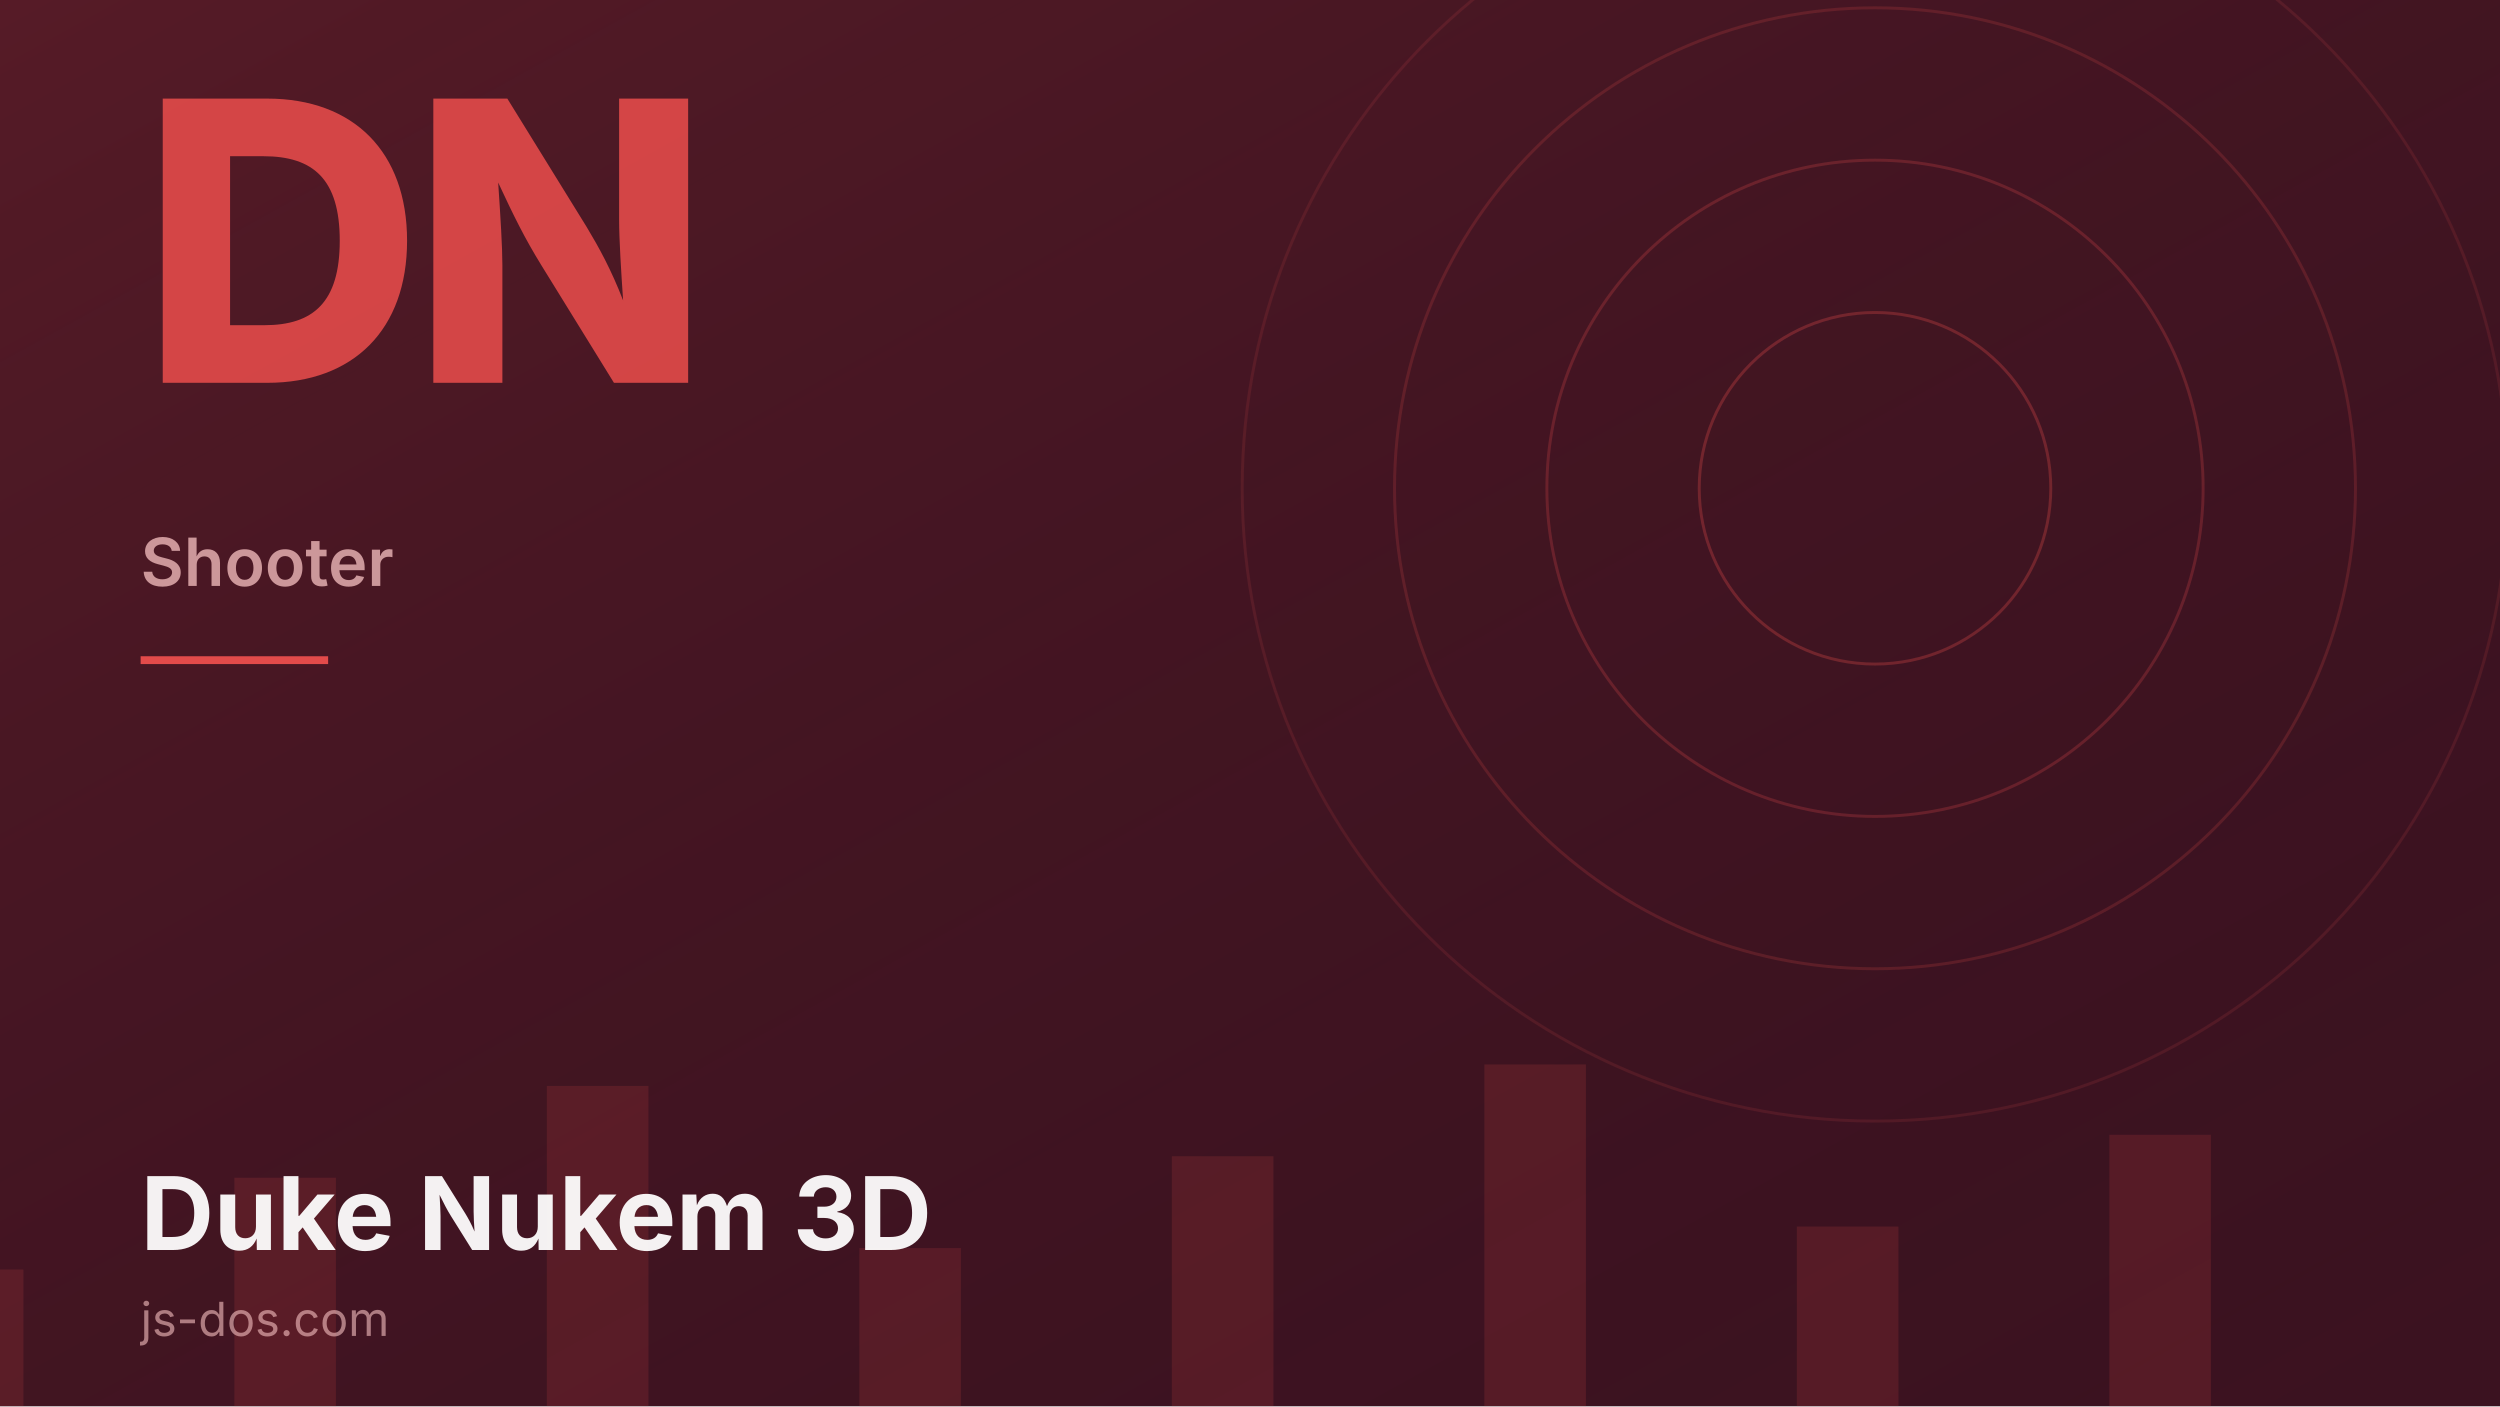
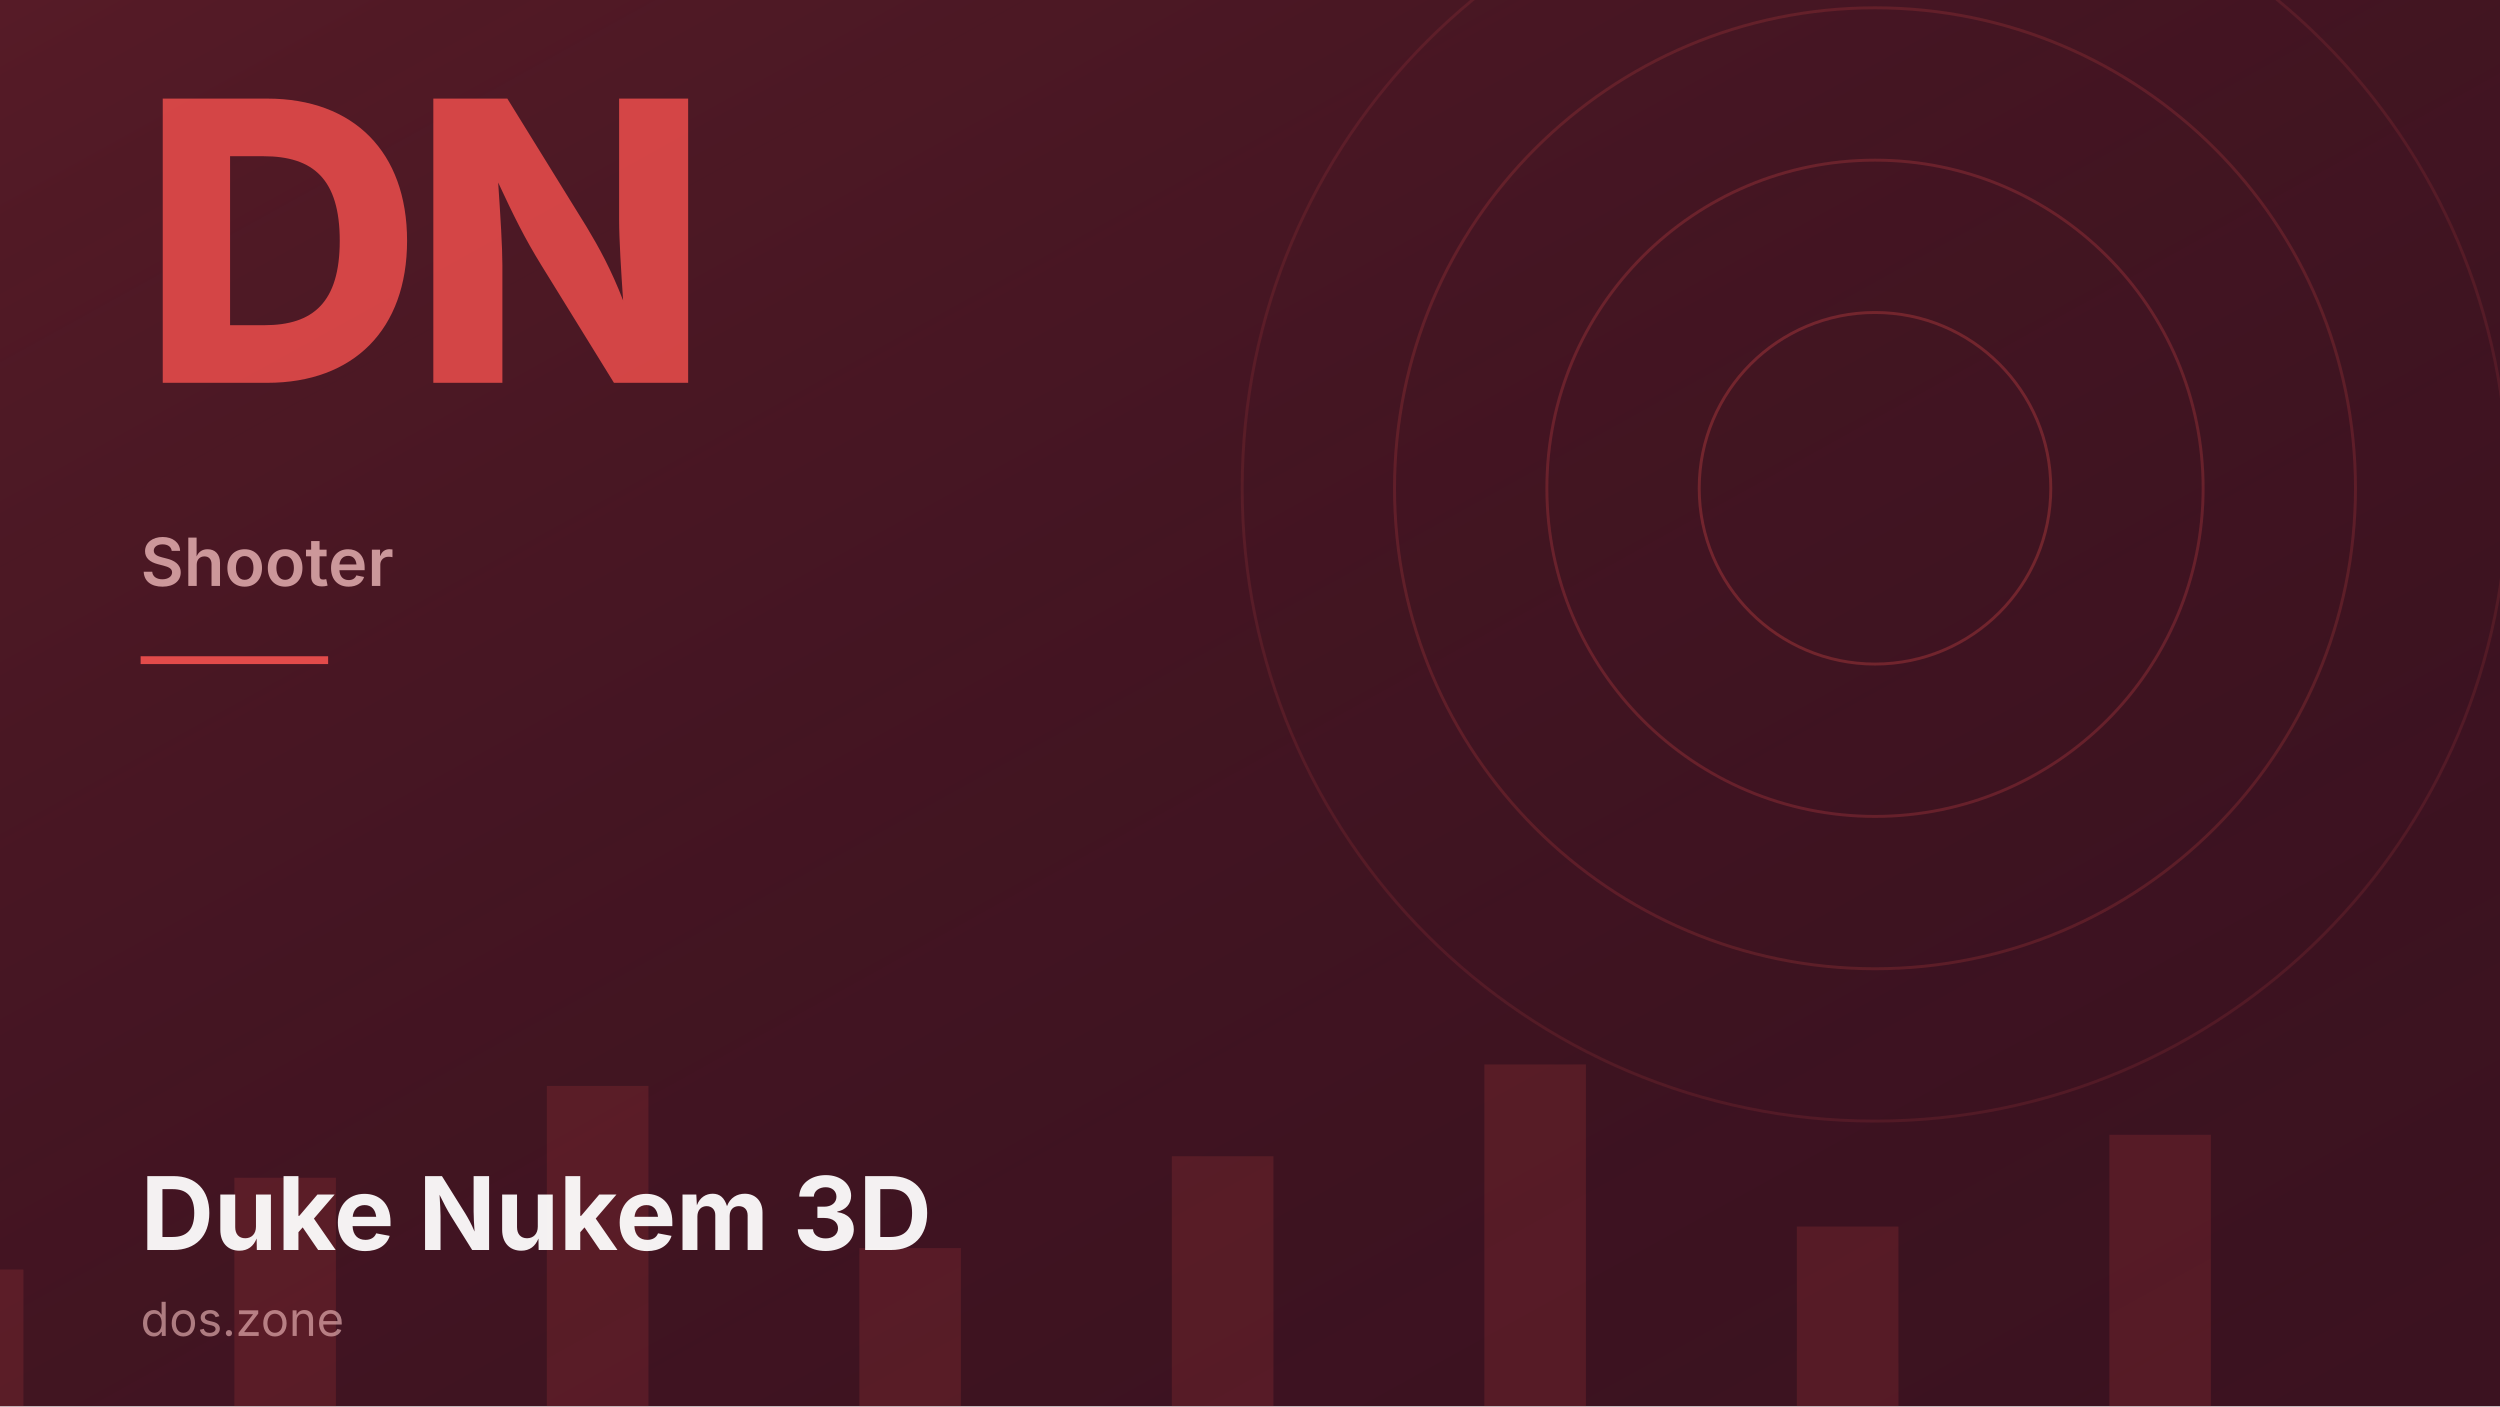
<svg xmlns="http://www.w3.org/2000/svg" viewBox="0 0 1280 720" width="1280" height="720">
  <defs>
    <linearGradient id="g" x1="0" y1="0" x2="1" y2="1">
      <stop offset="0" stop-color="#e24b4a" stop-opacity="0.16" />
      <stop offset="1" stop-color="#3b1220" stop-opacity="0" />
    </linearGradient>
  </defs>
  <rect width="1280" height="720" fill="#3b1220" />
  <rect x="-40" y="650" width="52" height="70" fill="#e24b4a" fill-opacity="0.16" />
  <rect x="120" y="603" width="52" height="117" fill="#e24b4a" fill-opacity="0.16" />
  <rect x="280" y="556" width="52" height="164" fill="#e24b4a" fill-opacity="0.16" />
  <rect x="440" y="639" width="52" height="81" fill="#e24b4a" fill-opacity="0.16" />
  <rect x="600" y="592" width="52" height="128" fill="#e24b4a" fill-opacity="0.16" />
  <rect x="760" y="545" width="52" height="175" fill="#e24b4a" fill-opacity="0.16" />
  <rect x="920" y="628" width="52" height="92" fill="#e24b4a" fill-opacity="0.16" />
  <rect x="1080" y="581" width="52" height="139" fill="#e24b4a" fill-opacity="0.16" />
  <circle cx="960" cy="250" r="90" fill="none" stroke="#e24b4a" stroke-opacity="0.32" stroke-width="1.5" />
  <circle cx="960" cy="250" r="168" fill="none" stroke="#e24b4a" stroke-opacity="0.26" stroke-width="1.5" />
  <circle cx="960" cy="250" r="246" fill="none" stroke="#e24b4a" stroke-opacity="0.20" stroke-width="1.5" />
  <circle cx="960" cy="250" r="324" fill="none" stroke="#e24b4a" stroke-opacity="0.14" stroke-width="1.5" />
  <rect x="0" y="0" width="1280" height="720" fill="url(#g)" />
  <text x="72" y="196" font-family="system-ui,-apple-system,'Segoe UI',sans-serif" font-size="200" font-weight="800" fill="#e24b4a" fill-opacity="0.9" letter-spacing="-6">DN</text>
  <text x="72" y="300" font-family="system-ui,-apple-system,'Segoe UI',sans-serif" font-size="34" font-weight="600" fill="#f7c1c1" fill-opacity="0.75">Shooter</text>
  <rect x="72" y="336" width="96" height="4" fill="#e24b4a" />
  <text x="72" y="640" font-family="system-ui,-apple-system,'Segoe UI',sans-serif" font-size="52" font-weight="700" fill="#ffffff" fill-opacity="0.94">Duke Nukem 3D</text>
-   <text x="72" y="684" font-family="system-ui,-apple-system,'Segoe UI',sans-serif" font-size="24" fill="#f7c1c1" fill-opacity="0.6">js-dos.com</text>
+   <text x="72" y="684" font-family="system-ui,-apple-system,'Segoe UI',sans-serif" font-size="24" fill="#f7c1c1" fill-opacity="0.6">dos.zone</text>
</svg>
